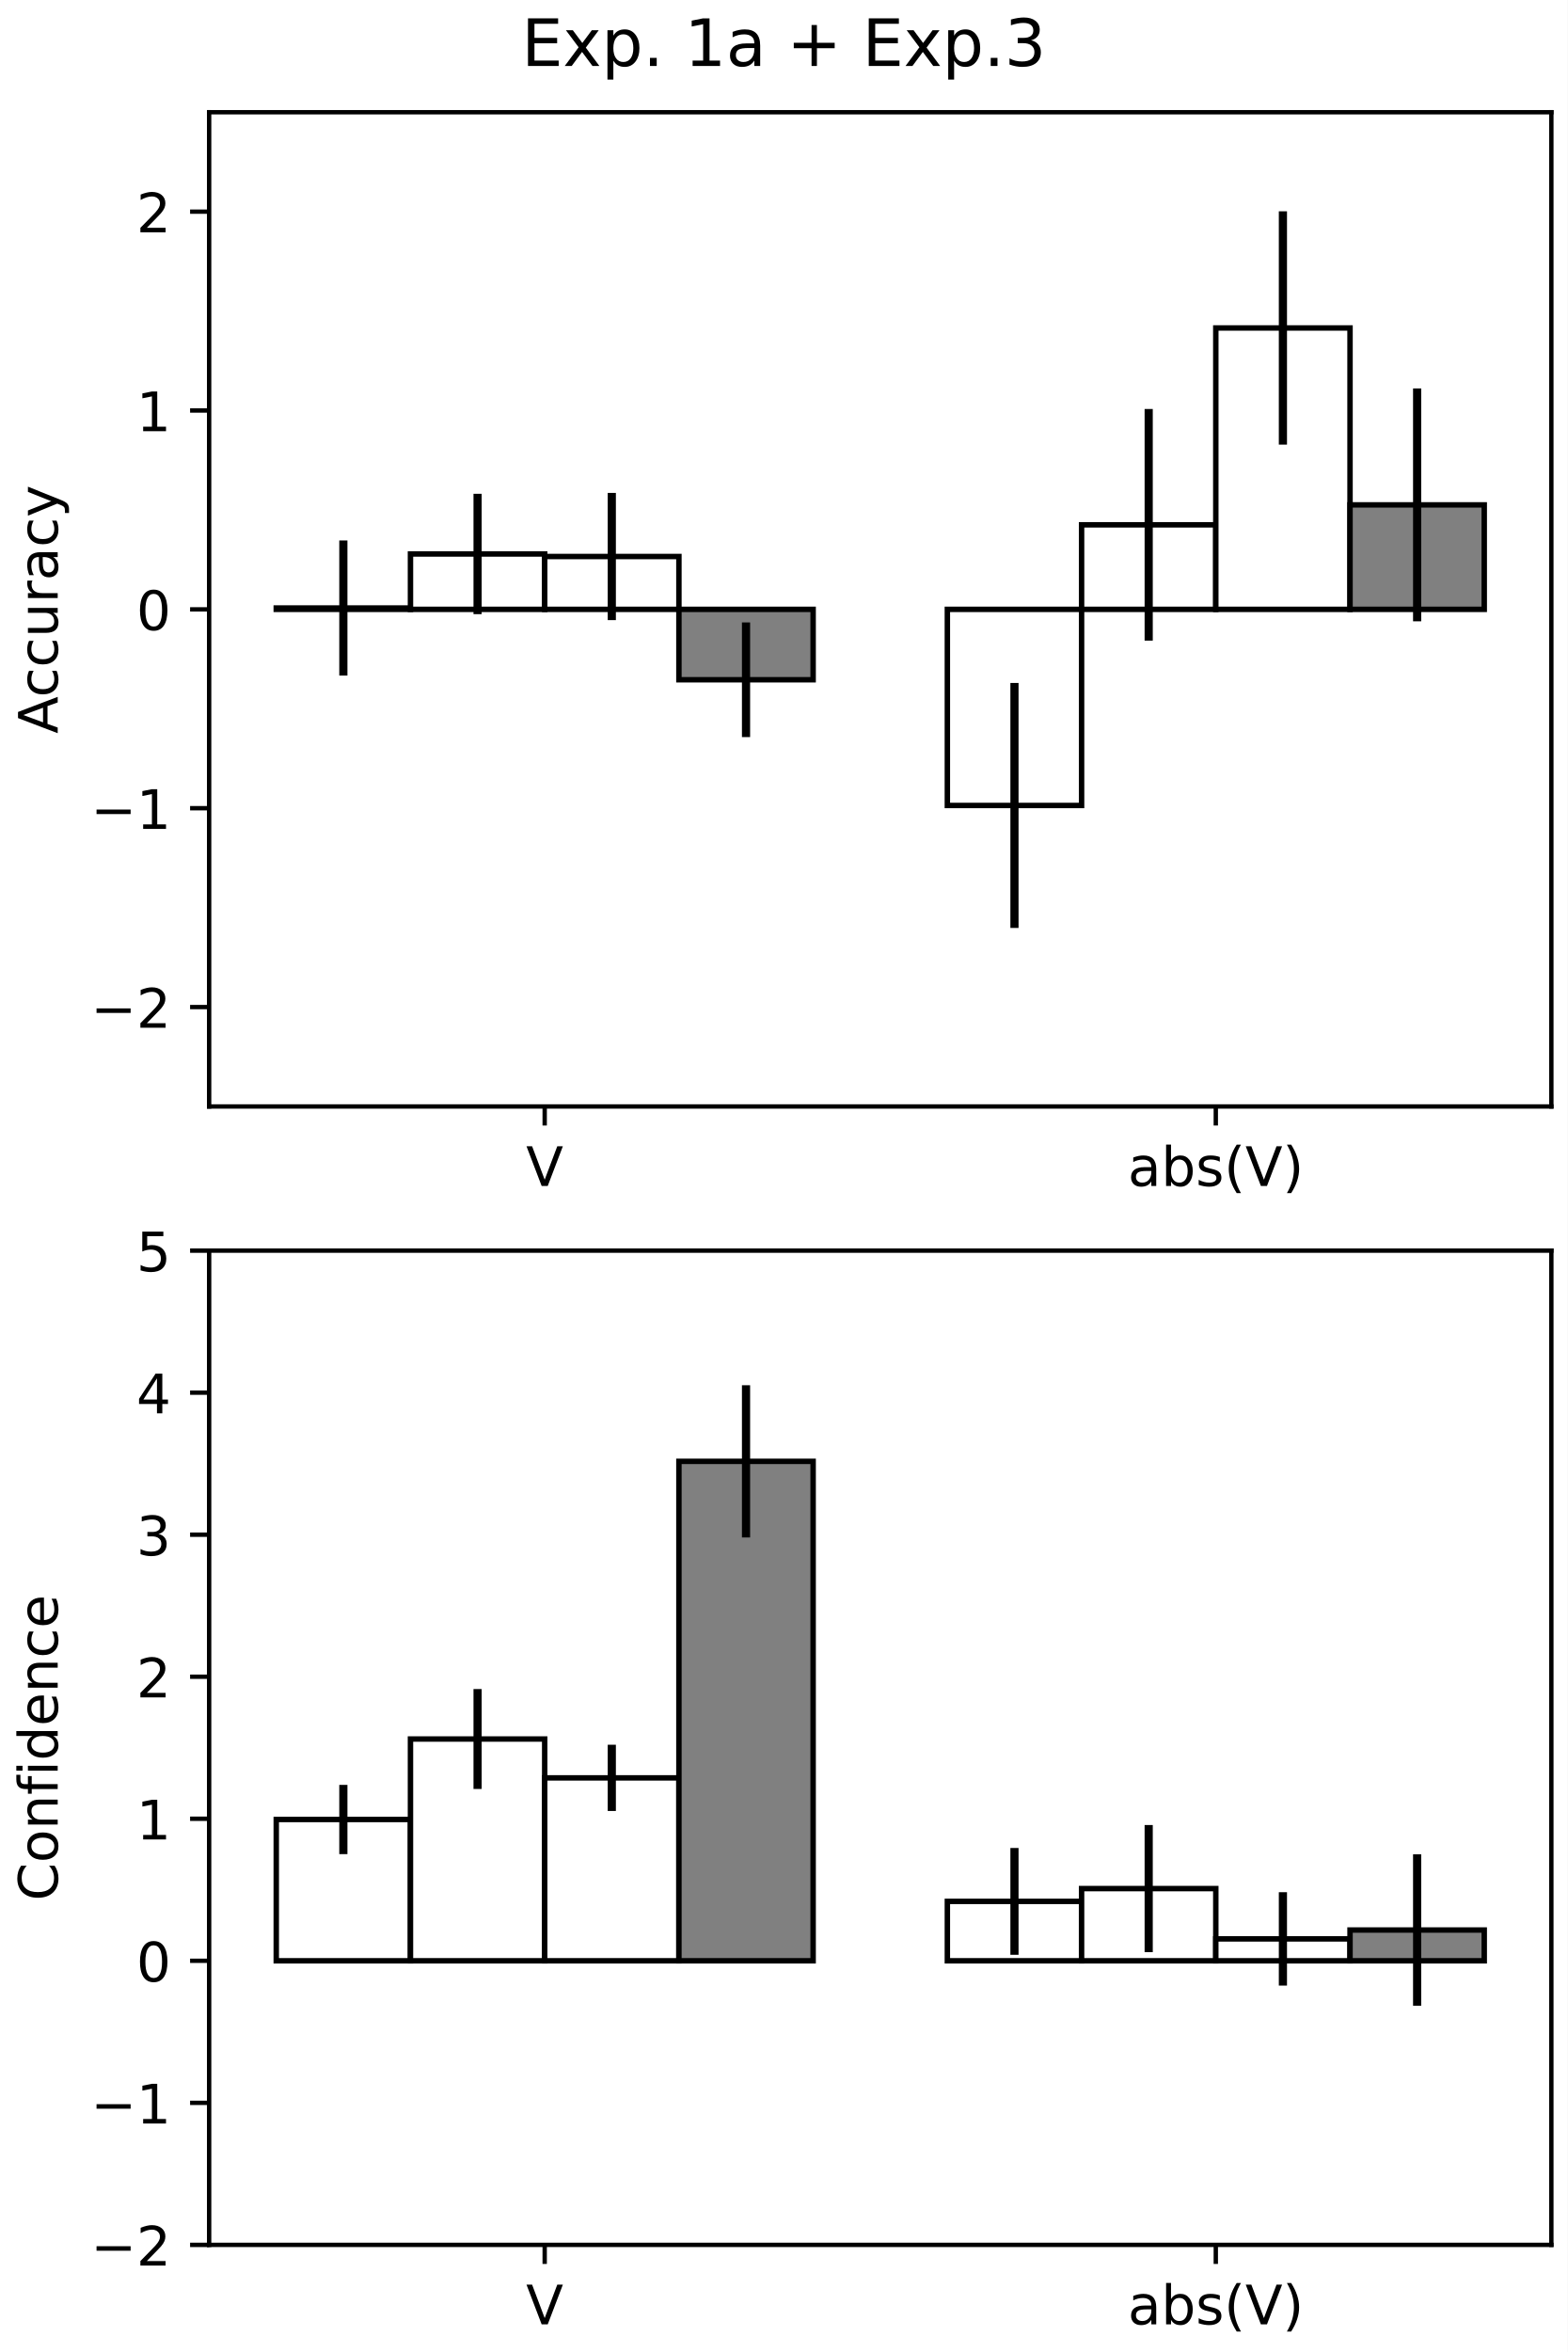
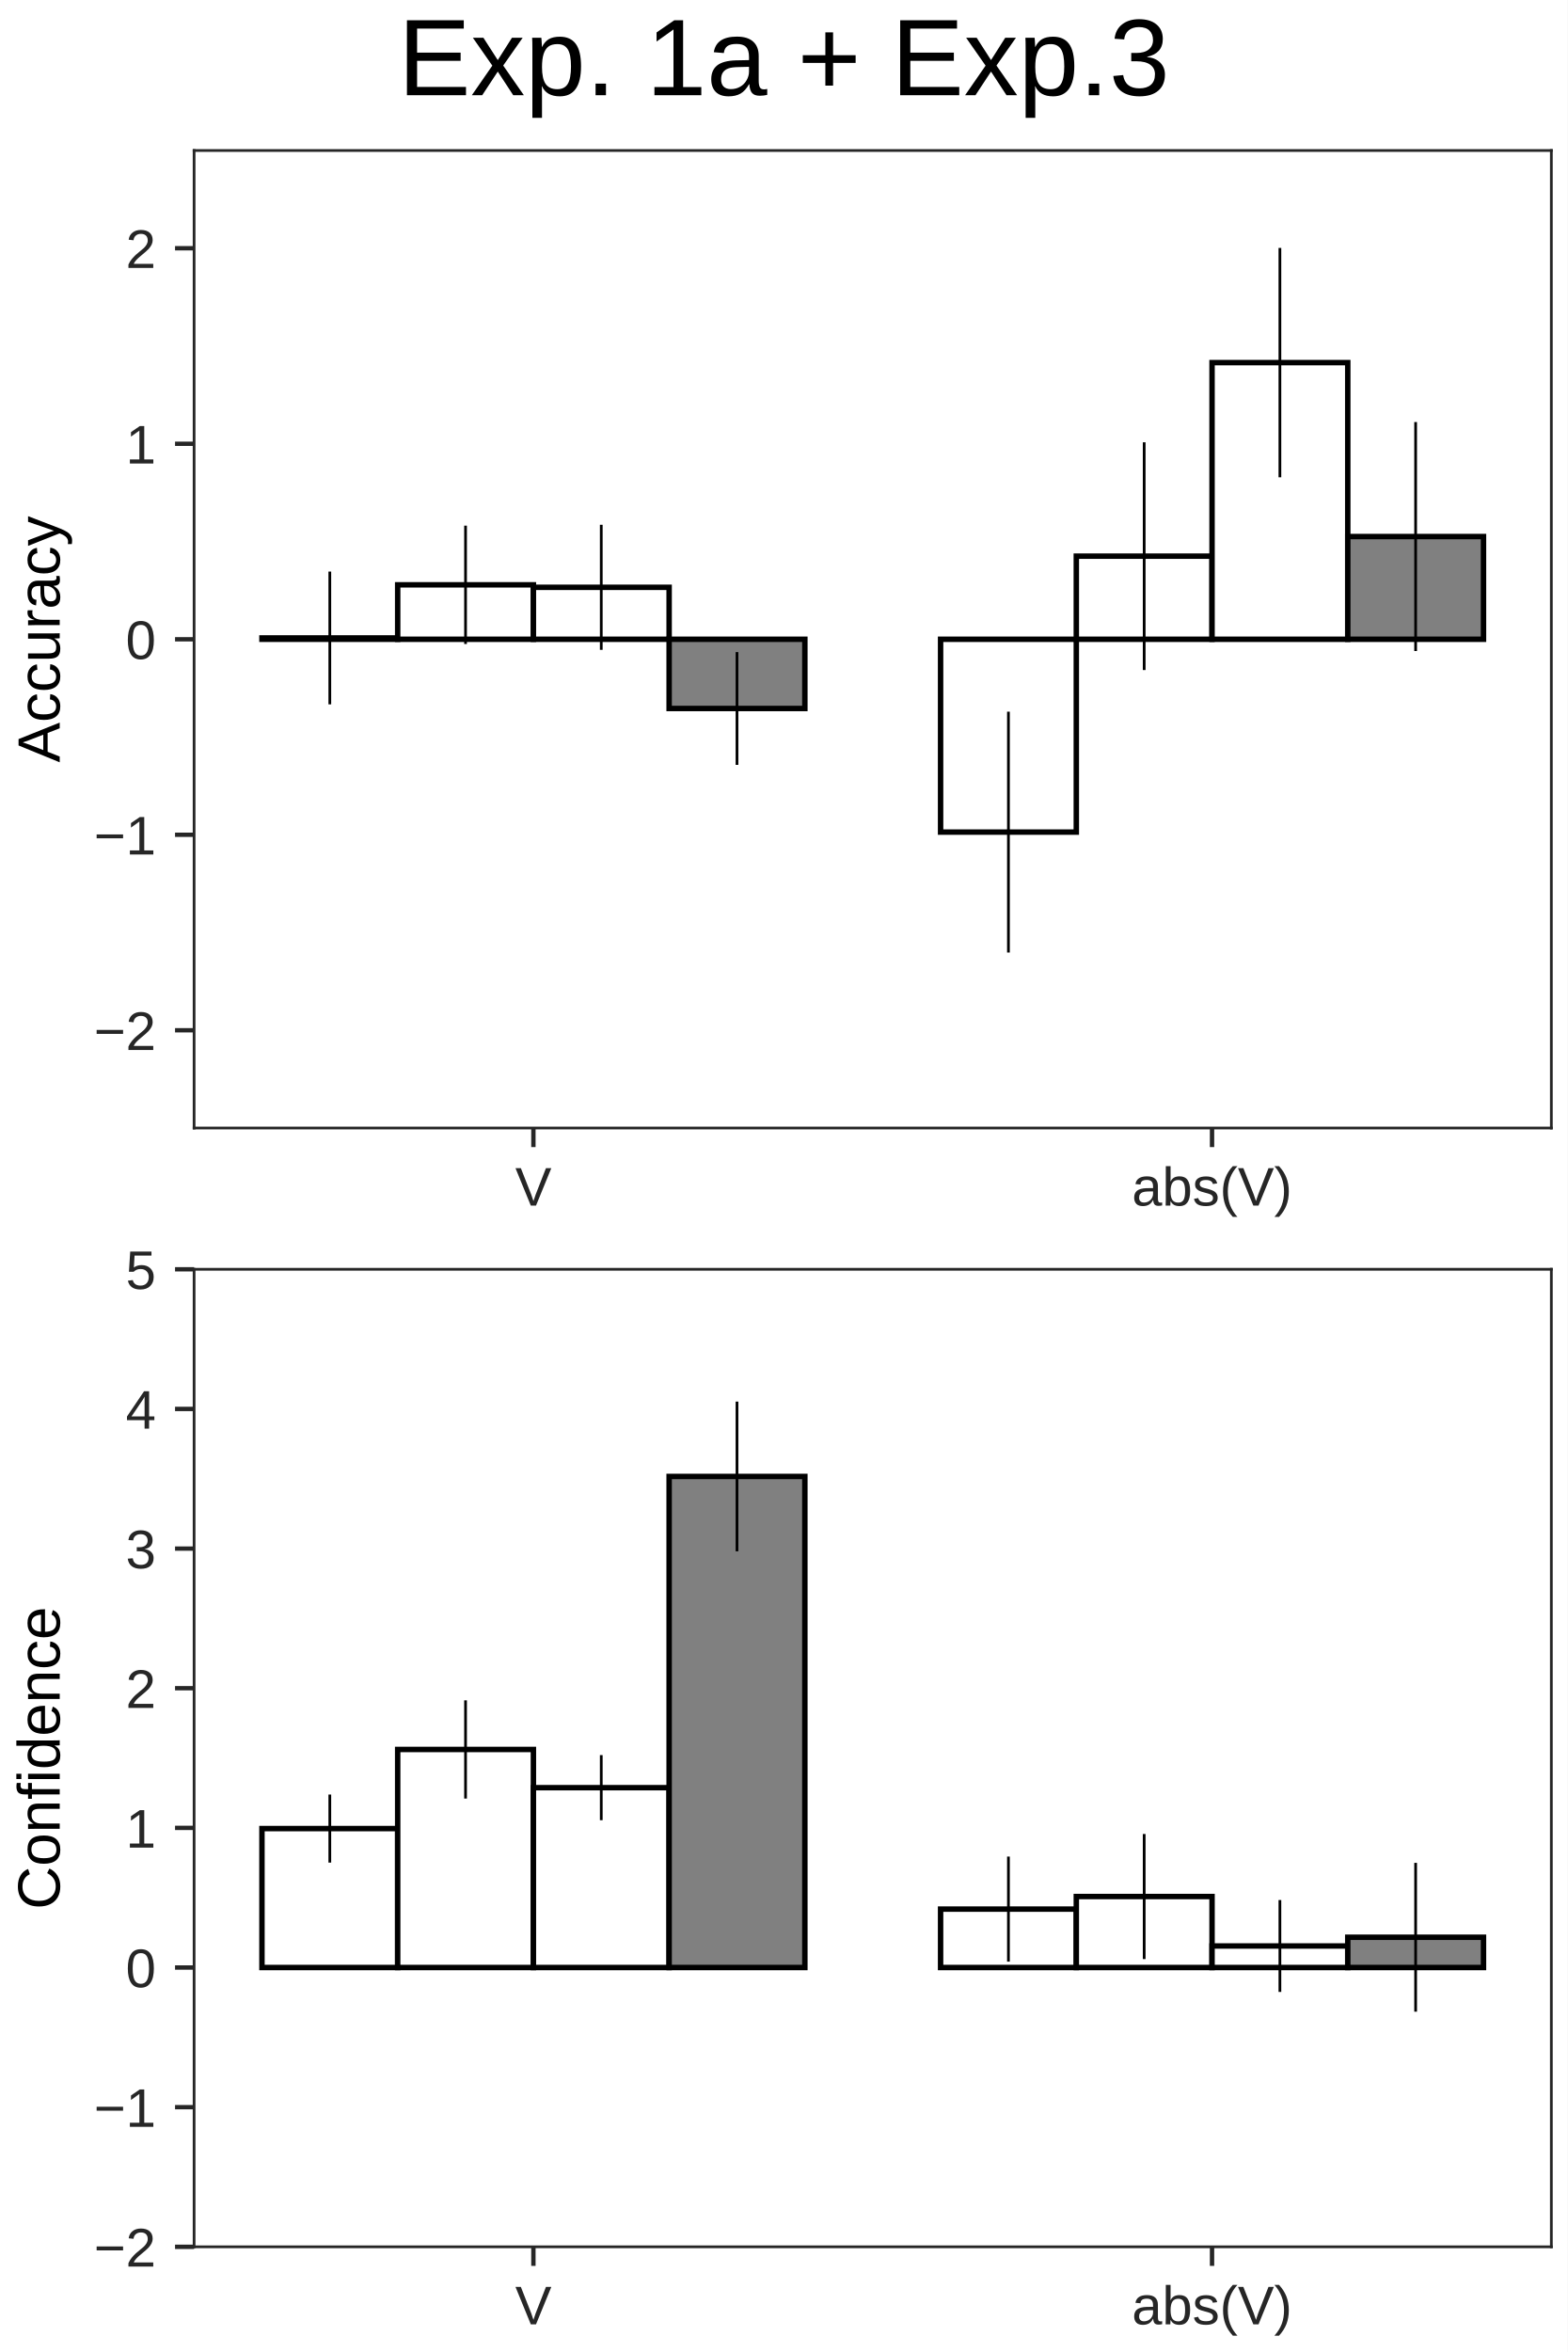
<svg xmlns="http://www.w3.org/2000/svg" xmlns:xlink="http://www.w3.org/1999/xlink" width="288pt" height="432pt" viewBox="0 0 288 432" version="1.1">
  <defs>
    <style type="text/css">*{stroke-linejoin: round; stroke-linecap: butt}</style>
  </defs>
  <g id="figure_1">
    <g id="patch_1">
      <path d="M 0 432  L 288 432  L 288 0  L 0 0  z " style="fill: #ffffff" />
    </g>
    <g id="axes_1">
      <g id="patch_2">
-         <path d="M 38.421 203.229  L 285 203.229  L 285 20.614  L 38.421 20.614  z " style="fill: #ffffff" />
+         <path d="M 35.656 207.188  L 285 207.188  L 285 27.644  L 35.656 27.644  z " style="fill: #ffffff" />
      </g>
      <g id="patch_3">
-         <path d="M 50.75 111.922  L 75.407 111.922  L 75.407 111.675  L 50.75 111.675  z " clip-path="url(#p4770628db8)" style="fill: #ffffff; stroke: #000000; stroke-linejoin: miter" />
+         <path d="M 48.123 117.416  L 73.057 117.416  L 73.057 117.174  L 48.123 117.174  z " clip-path="url(#pe65c7cc0c8)" style="fill: #ffffff; stroke: #000000; stroke-linejoin: miter" />
      </g>
      <g id="patch_4">
-         <path d="M 174.039 111.922  L 198.697 111.922  L 198.697 147.944  L 174.039 147.944  z " clip-path="url(#p4770628db8)" style="fill: #ffffff; stroke: #000000; stroke-linejoin: miter" />
+         <path d="M 172.795 117.416  L 197.729 117.416  L 197.729 152.833  L 172.795 152.833  z " clip-path="url(#pe65c7cc0c8)" style="fill: #ffffff; stroke: #000000; stroke-linejoin: miter" />
      </g>
      <g id="patch_5">
-         <path d="M 75.407 111.922  L 100.065 111.922  L 100.065 101.751  L 75.407 101.751  z " clip-path="url(#p4770628db8)" style="fill: #ffffff; stroke: #000000; stroke-linejoin: miter" />
+         <path d="M 73.057 117.416  L 97.992 117.416  L 97.992 107.417  L 73.057 107.417  z " clip-path="url(#pe65c7cc0c8)" style="fill: #ffffff; stroke: #000000; stroke-linejoin: miter" />
      </g>
      <g id="patch_6">
-         <path d="M 198.697 111.922  L 223.355 111.922  L 223.355 96.395  L 198.697 96.395  z " clip-path="url(#p4770628db8)" style="fill: #ffffff; stroke: #000000; stroke-linejoin: miter" />
+         <path d="M 197.729 117.416  L 222.664 117.416  L 222.664 102.151  L 197.729 102.151  z " clip-path="url(#pe65c7cc0c8)" style="fill: #ffffff; stroke: #000000; stroke-linejoin: miter" />
      </g>
      <g id="patch_7">
-         <path d="M 100.065 111.922  L 124.723 111.922  L 124.723 102.216  L 100.065 102.216  z " clip-path="url(#p4770628db8)" style="fill: #ffffff; stroke: #000000; stroke-linejoin: miter" />
+         <path d="M 97.992 117.416  L 122.926 117.416  L 122.926 107.874  L 97.992 107.874  z " clip-path="url(#pe65c7cc0c8)" style="fill: #ffffff; stroke: #000000; stroke-linejoin: miter" />
      </g>
      <g id="patch_8">
-         <path d="M 223.355 111.922  L 248.013 111.922  L 248.013 60.239  L 223.355 60.239  z " clip-path="url(#p4770628db8)" style="fill: #ffffff; stroke: #000000; stroke-linejoin: miter" />
+         <path d="M 222.664 117.416  L 247.598 117.416  L 247.598 66.602  L 222.664 66.602  z " clip-path="url(#pe65c7cc0c8)" style="fill: #ffffff; stroke: #000000; stroke-linejoin: miter" />
      </g>
      <g id="patch_9">
-         <path d="M 124.723 111.922  L 149.381 111.922  L 149.381 124.854  L 124.723 124.854  z " clip-path="url(#p4770628db8)" style="fill: #808080; stroke: #000000; stroke-linejoin: miter" />
+         <path d="M 122.926 117.416  L 147.861 117.416  L 147.861 130.131  L 122.926 130.131  z " clip-path="url(#pe65c7cc0c8)" style="fill: #808080; stroke: #000000; stroke-linejoin: miter" />
      </g>
      <g id="patch_10">
-         <path d="M 248.013 111.922  L 272.671 111.922  L 272.671 92.733  L 248.013 92.733  z " clip-path="url(#p4770628db8)" style="fill: #808080; stroke: #000000; stroke-linejoin: miter" />
+         <path d="M 247.598 117.416  L 272.533 117.416  L 272.533 98.55  L 247.598 98.55  z " clip-path="url(#pe65c7cc0c8)" style="fill: #808080; stroke: #000000; stroke-linejoin: miter" />
      </g>
      <g id="matplotlib.axis_1">
        <g id="xtick_1">
          <g id="line2d_1">
            <defs>
-               <path id="mec457d1f2a" d="M 0 0  L 0 3.5  " style="stroke: #000000; stroke-width: 0.8" />
+               <path id="m88b55c8acd" d="M 0 0  L 0 3.5  " style="stroke: #262626; stroke-width: 0.8" />
            </defs>
            <g>
-               <use xlink:href="#mec457d1f2a" x="100.065" y="203.229" style="stroke: #000000; stroke-width: 0.8" />
+               <use xlink:href="#m88b55c8acd" x="97.992" y="207.188" style="fill: #262626; stroke: #262626; stroke-width: 0.8" />
            </g>
          </g>
          <g id="text_1">
-             <g transform="translate(96.64504 217.8276) scale(0.1 -0.1)">
-               <defs>
-                 <path id="DejaVuSans-56" d="M 1831 0  L 50 4666  L 709 4666  L 2188 738  L 3669 4666  L 4325 4666  L 2547 0  L 1831 0  z " transform="scale(0.015625)" />
-               </defs>
-               <use xlink:href="#DejaVuSans-56" />
-             </g>
+             <text style="font-size: 10px; font-family: 'Liberation Sans', 'Helvetica', 'DejaVu Sans', sans-serif; text-anchor: middle; fill: #262626" x="97.992" y="221.435" transform="rotate(-0 97.99184 221.4352)">V</text>
          </g>
        </g>
        <g id="xtick_2">
          <g id="line2d_2">
            <g>
-               <use xlink:href="#mec457d1f2a" x="223.355" y="203.229" style="stroke: #000000; stroke-width: 0.8" />
+               <use xlink:href="#m88b55c8acd" x="222.664" y="207.188" style="fill: #262626; stroke: #262626; stroke-width: 0.8" />
            </g>
          </g>
          <g id="text_2">
-             <g transform="translate(207.1901 217.8276) scale(0.1 -0.1)">
-               <defs>
-                 <path id="DejaVuSans-61" d="M 2194 1759  Q 1497 1759 1228 1600  Q 959 1441 959 1056  Q 959 750 1161 570  Q 1363 391 1709 391  Q 2188 391 2477 730  Q 2766 1069 2766 1631  L 2766 1759  L 2194 1759  z M 3341 1997  L 3341 0  L 2766 0  L 2766 531  Q 2569 213 2275 61  Q 1981 -91 1556 -91  Q 1019 -91 701 211  Q 384 513 384 1019  Q 384 1609 779 1909  Q 1175 2209 1959 2209  L 2766 2209  L 2766 2266  Q 2766 2663 2505 2880  Q 2244 3097 1772 3097  Q 1472 3097 1187 3025  Q 903 2953 641 2809  L 641 3341  Q 956 3463 1253 3523  Q 1550 3584 1831 3584  Q 2591 3584 2966 3190  Q 3341 2797 3341 1997  z " transform="scale(0.015625)" />
-                 <path id="DejaVuSans-62" d="M 3116 1747  Q 3116 2381 2855 2742  Q 2594 3103 2138 3103  Q 1681 3103 1420 2742  Q 1159 2381 1159 1747  Q 1159 1113 1420 752  Q 1681 391 2138 391  Q 2594 391 2855 752  Q 3116 1113 3116 1747  z M 1159 2969  Q 1341 3281 1617 3432  Q 1894 3584 2278 3584  Q 2916 3584 3314 3078  Q 3713 2572 3713 1747  Q 3713 922 3314 415  Q 2916 -91 2278 -91  Q 1894 -91 1617 61  Q 1341 213 1159 525  L 1159 0  L 581 0  L 581 4863  L 1159 4863  L 1159 2969  z " transform="scale(0.015625)" />
-                 <path id="DejaVuSans-73" d="M 2834 3397  L 2834 2853  Q 2591 2978 2328 3040  Q 2066 3103 1784 3103  Q 1356 3103 1142 2972  Q 928 2841 928 2578  Q 928 2378 1081 2264  Q 1234 2150 1697 2047  L 1894 2003  Q 2506 1872 2764 1633  Q 3022 1394 3022 966  Q 3022 478 2636 193  Q 2250 -91 1575 -91  Q 1294 -91 989 -36  Q 684 19 347 128  L 347 722  Q 666 556 975 473  Q 1284 391 1588 391  Q 1994 391 2212 530  Q 2431 669 2431 922  Q 2431 1156 2273 1281  Q 2116 1406 1581 1522  L 1381 1569  Q 847 1681 609 1914  Q 372 2147 372 2553  Q 372 3047 722 3315  Q 1072 3584 1716 3584  Q 2034 3584 2315 3537  Q 2597 3491 2834 3397  z " transform="scale(0.015625)" />
-                 <path id="DejaVuSans-28" d="M 1984 4856  Q 1566 4138 1362 3434  Q 1159 2731 1159 2009  Q 1159 1288 1364 580  Q 1569 -128 1984 -844  L 1484 -844  Q 1016 -109 783 600  Q 550 1309 550 2009  Q 550 2706 781 3412  Q 1013 4119 1484 4856  L 1984 4856  z " transform="scale(0.015625)" />
-                 <path id="DejaVuSans-29" d="M 513 4856  L 1013 4856  Q 1481 4119 1714 3412  Q 1947 2706 1947 2009  Q 1947 1309 1714 600  Q 1481 -109 1013 -844  L 513 -844  Q 928 -128 1133 580  Q 1338 1288 1338 2009  Q 1338 2731 1133 3434  Q 928 4138 513 4856  z " transform="scale(0.015625)" />
-               </defs>
-               <use xlink:href="#DejaVuSans-61" />
-               <use xlink:href="#DejaVuSans-62" transform="translate(61.2793 0)" />
-               <use xlink:href="#DejaVuSans-73" transform="translate(124.7559 0)" />
-               <use xlink:href="#DejaVuSans-28" transform="translate(176.8555 0)" />
-               <use xlink:href="#DejaVuSans-56" transform="translate(215.8691 0)" />
-               <use xlink:href="#DejaVuSans-29" transform="translate(284.2773 0)" />
-             </g>
+             <text style="font-size: 10px; font-family: 'Liberation Sans', 'Helvetica', 'DejaVu Sans', sans-serif; text-anchor: middle; fill: #262626" x="222.664" y="221.435" transform="rotate(-0 222.6638 221.4352)">abs(V)</text>
          </g>
        </g>
      </g>
      <g id="matplotlib.axis_2">
        <g id="ytick_1">
          <g id="line2d_3">
            <defs>
-               <path id="maeb9355245" d="M 0 0  L -3.5 0  " style="stroke: #000000; stroke-width: 0.8" />
+               <path id="m212208d6d3" d="M 0 0  L -3.5 0  " style="stroke: #262626; stroke-width: 0.8" />
            </defs>
            <g>
-               <use xlink:href="#maeb9355245" x="38.421" y="184.968" style="stroke: #000000; stroke-width: 0.8" />
+               <use xlink:href="#m212208d6d3" x="35.656" y="189.234" style="fill: #262626; stroke: #262626; stroke-width: 0.8" />
            </g>
          </g>
          <g id="text_3">
-             <g transform="translate(16.67836 188.7669) scale(0.1 -0.1)">
-               <defs>
-                 <path id="DejaVuSans-2212" d="M 678 2272  L 4684 2272  L 4684 1741  L 678 1741  L 678 2272  z " transform="scale(0.015625)" />
-                 <path id="DejaVuSans-32" d="M 1228 531  L 3431 531  L 3431 0  L 469 0  L 469 531  Q 828 903 1448 1529  Q 2069 2156 2228 2338  Q 2531 2678 2651 2914  Q 2772 3150 2772 3378  Q 2772 3750 2511 3984  Q 2250 4219 1831 4219  Q 1534 4219 1204 4116  Q 875 4013 500 3803  L 500 4441  Q 881 4594 1212 4672  Q 1544 4750 1819 4750  Q 2544 4750 2975 4387  Q 3406 4025 3406 3419  Q 3406 3131 3298 2873  Q 3191 2616 2906 2266  Q 2828 2175 2409 1742  Q 1991 1309 1228 531  z " transform="scale(0.015625)" />
-               </defs>
-               <use xlink:href="#DejaVuSans-2212" />
-               <use xlink:href="#DejaVuSans-32" transform="translate(83.78906 0)" />
-             </g>
+             <text style="font-size: 10px; font-family: 'Liberation Sans', 'Helvetica', 'DejaVu Sans', sans-serif; text-anchor: end; fill: #262626" x="28.656" y="192.857" transform="rotate(-0 28.65586 192.8573)">−2</text>
          </g>
        </g>
        <g id="ytick_2">
          <g id="line2d_4">
            <g>
-               <use xlink:href="#maeb9355245" x="38.421" y="148.445" style="stroke: #000000; stroke-width: 0.8" />
+               <use xlink:href="#m212208d6d3" x="35.656" y="153.325" style="fill: #262626; stroke: #262626; stroke-width: 0.8" />
            </g>
          </g>
          <g id="text_4">
-             <g transform="translate(16.67836 152.244) scale(0.1 -0.1)">
-               <defs>
-                 <path id="DejaVuSans-31" d="M 794 531  L 1825 531  L 1825 4091  L 703 3866  L 703 4441  L 1819 4666  L 2450 4666  L 2450 531  L 3481 531  L 3481 0  L 794 0  L 794 531  z " transform="scale(0.015625)" />
-               </defs>
-               <use xlink:href="#DejaVuSans-2212" />
-               <use xlink:href="#DejaVuSans-31" transform="translate(83.78906 0)" />
-             </g>
+             <text style="font-size: 10px; font-family: 'Liberation Sans', 'Helvetica', 'DejaVu Sans', sans-serif; text-anchor: end; fill: #262626" x="28.656" y="156.949" transform="rotate(-0 28.65586 156.9486)">−1</text>
          </g>
        </g>
        <g id="ytick_3">
          <g id="line2d_5">
            <g>
-               <use xlink:href="#maeb9355245" x="38.421" y="111.922" style="stroke: #000000; stroke-width: 0.8" />
+               <use xlink:href="#m212208d6d3" x="35.656" y="117.416" style="fill: #262626; stroke: #262626; stroke-width: 0.8" />
            </g>
          </g>
          <g id="text_5">
-             <g transform="translate(25.05805 115.721) scale(0.1 -0.1)">
-               <defs>
-                 <path id="DejaVuSans-30" d="M 2034 4250  Q 1547 4250 1301 3770  Q 1056 3291 1056 2328  Q 1056 1369 1301 889  Q 1547 409 2034 409  Q 2525 409 2770 889  Q 3016 1369 3016 2328  Q 3016 3291 2770 3770  Q 2525 4250 2034 4250  z M 2034 4750  Q 2819 4750 3233 4129  Q 3647 3509 3647 2328  Q 3647 1150 3233 529  Q 2819 -91 2034 -91  Q 1250 -91 836 529  Q 422 1150 422 2328  Q 422 3509 836 4129  Q 1250 4750 2034 4750  z " transform="scale(0.015625)" />
-               </defs>
-               <use xlink:href="#DejaVuSans-30" />
-             </g>
+             <text style="font-size: 10px; font-family: 'Liberation Sans', 'Helvetica', 'DejaVu Sans', sans-serif; text-anchor: end; fill: #262626" x="28.656" y="121.04" transform="rotate(-0 28.65586 121.0398)">0</text>
          </g>
        </g>
        <g id="ytick_4">
          <g id="line2d_6">
            <g>
-               <use xlink:href="#maeb9355245" x="38.421" y="75.399" style="stroke: #000000; stroke-width: 0.8" />
+               <use xlink:href="#m212208d6d3" x="35.656" y="81.508" style="fill: #262626; stroke: #262626; stroke-width: 0.8" />
            </g>
          </g>
          <g id="text_6">
-             <g transform="translate(25.05805 79.19809) scale(0.1 -0.1)">
-               <use xlink:href="#DejaVuSans-31" />
-             </g>
+             <text style="font-size: 10px; font-family: 'Liberation Sans', 'Helvetica', 'DejaVu Sans', sans-serif; text-anchor: end; fill: #262626" x="28.656" y="85.131" transform="rotate(-0 28.65586 85.13105)">1</text>
          </g>
        </g>
        <g id="ytick_5">
          <g id="line2d_7">
            <g>
-               <use xlink:href="#maeb9355245" x="38.421" y="38.876" style="stroke: #000000; stroke-width: 0.8" />
+               <use xlink:href="#m212208d6d3" x="35.656" y="45.599" style="fill: #262626; stroke: #262626; stroke-width: 0.8" />
            </g>
          </g>
          <g id="text_7">
-             <g transform="translate(25.05805 42.67516) scale(0.1 -0.1)">
-               <use xlink:href="#DejaVuSans-32" />
-             </g>
+             <text style="font-size: 10px; font-family: 'Liberation Sans', 'Helvetica', 'DejaVu Sans', sans-serif; text-anchor: end; fill: #262626" x="28.656" y="49.222" transform="rotate(-0 28.65586 49.22229)">2</text>
          </g>
        </g>
        <g id="text_8">
-           <g transform="translate(10.59868 134.7499) rotate(-90) scale(0.1 -0.1)">
-             <defs>
-               <path id="DejaVuSans-41" d="M 2188 4044  L 1331 1722  L 3047 1722  L 2188 4044  z M 1831 4666  L 2547 4666  L 4325 0  L 3669 0  L 3244 1197  L 1141 1197  L 716 0  L 50 0  L 1831 4666  z " transform="scale(0.015625)" />
-               <path id="DejaVuSans-63" d="M 3122 3366  L 3122 2828  Q 2878 2963 2633 3030  Q 2388 3097 2138 3097  Q 1578 3097 1268 2742  Q 959 2388 959 1747  Q 959 1106 1268 751  Q 1578 397 2138 397  Q 2388 397 2633 464  Q 2878 531 3122 666  L 3122 134  Q 2881 22 2623 -34  Q 2366 -91 2075 -91  Q 1284 -91 818 406  Q 353 903 353 1747  Q 353 2603 823 3093  Q 1294 3584 2113 3584  Q 2378 3584 2631 3529  Q 2884 3475 3122 3366  z " transform="scale(0.015625)" />
-               <path id="DejaVuSans-75" d="M 544 1381  L 544 3500  L 1119 3500  L 1119 1403  Q 1119 906 1312 657  Q 1506 409 1894 409  Q 2359 409 2629 706  Q 2900 1003 2900 1516  L 2900 3500  L 3475 3500  L 3475 0  L 2900 0  L 2900 538  Q 2691 219 2414 64  Q 2138 -91 1772 -91  Q 1169 -91 856 284  Q 544 659 544 1381  z M 1991 3584  L 1991 3584  z " transform="scale(0.015625)" />
-               <path id="DejaVuSans-72" d="M 2631 2963  Q 2534 3019 2420 3045  Q 2306 3072 2169 3072  Q 1681 3072 1420 2755  Q 1159 2438 1159 1844  L 1159 0  L 581 0  L 581 3500  L 1159 3500  L 1159 2956  Q 1341 3275 1631 3429  Q 1922 3584 2338 3584  Q 2397 3584 2469 3576  Q 2541 3569 2628 3553  L 2631 2963  z " transform="scale(0.015625)" />
-               <path id="DejaVuSans-79" d="M 2059 -325  Q 1816 -950 1584 -1140  Q 1353 -1331 966 -1331  L 506 -1331  L 506 -850  L 844 -850  Q 1081 -850 1212 -737  Q 1344 -625 1503 -206  L 1606 56  L 191 3500  L 800 3500  L 1894 763  L 2988 3500  L 3597 3500  L 2059 -325  z " transform="scale(0.015625)" />
-             </defs>
-             <use xlink:href="#DejaVuSans-41" />
-             <use xlink:href="#DejaVuSans-63" transform="translate(66.6582 0)" />
-             <use xlink:href="#DejaVuSans-63" transform="translate(121.6387 0)" />
-             <use xlink:href="#DejaVuSans-75" transform="translate(176.6191 0)" />
-             <use xlink:href="#DejaVuSans-72" transform="translate(239.998 0)" />
-             <use xlink:href="#DejaVuSans-61" transform="translate(281.1113 0)" />
-             <use xlink:href="#DejaVuSans-63" transform="translate(342.3906 0)" />
-             <use xlink:href="#DejaVuSans-79" transform="translate(397.3711 0)" />
-           </g>
+           <text style="font-size: 11px; font-family: 'Liberation Sans', 'Helvetica', 'DejaVu Sans', sans-serif; text-anchor: middle" x="10.972" y="117.416" transform="rotate(-90 10.9718 117.4164)">Accuracy</text>
        </g>
      </g>
      <g id="LineCollection_1">
-         <path d="M 63.078 124.081  L 63.078 99.269  " clip-path="url(#p4770628db8)" style="fill: none; stroke: #000000; stroke-width: 1.5" />
-         <path d="M 186.368 170.441  L 186.368 125.447  " clip-path="url(#p4770628db8)" style="fill: none; stroke: #000000; stroke-width: 1.5" />
+         <path d="M 60.59 129.371  L 60.59 104.976  " clip-path="url(#pe65c7cc0c8)" style="fill: none; stroke: #000000; stroke-width: 0.5" />
+         <path d="M 185.262 174.951  L 185.262 130.714  " clip-path="url(#pe65c7cc0c8)" style="fill: none; stroke: #000000; stroke-width: 0.5" />
      </g>
      <g id="LineCollection_2">
-         <path d="M 87.736 112.809  L 87.736 90.693  " clip-path="url(#p4770628db8)" style="fill: none; stroke: #000000; stroke-width: 1.5" />
-         <path d="M 211.026 117.667  L 211.026 75.123  " clip-path="url(#p4770628db8)" style="fill: none; stroke: #000000; stroke-width: 1.5" />
+         <path d="M 85.525 118.288  L 85.525 96.545  " clip-path="url(#pe65c7cc0c8)" style="fill: none; stroke: #000000; stroke-width: 0.5" />
+         <path d="M 210.197 123.065  L 210.197 81.237  " clip-path="url(#pe65c7cc0c8)" style="fill: none; stroke: #000000; stroke-width: 0.5" />
      </g>
      <g id="LineCollection_3">
-         <path d="M 112.394 113.899  L 112.394 90.533  " clip-path="url(#p4770628db8)" style="fill: none; stroke: #000000; stroke-width: 1.5" />
-         <path d="M 235.684 81.662  L 235.684 38.816  " clip-path="url(#p4770628db8)" style="fill: none; stroke: #000000; stroke-width: 1.5" />
+         <path d="M 110.459 119.36  L 110.459 96.387  " clip-path="url(#pe65c7cc0c8)" style="fill: none; stroke: #000000; stroke-width: 0.5" />
+         <path d="M 235.131 87.665  L 235.131 45.54  " clip-path="url(#pe65c7cc0c8)" style="fill: none; stroke: #000000; stroke-width: 0.5" />
      </g>
      <g id="LineCollection_4">
-         <path d="M 137.052 135.387  L 137.052 114.321  " clip-path="url(#p4770628db8)" style="fill: none; stroke: #000000; stroke-width: 1.5" />
-         <path d="M 260.342 114.122  L 260.342 71.344  " clip-path="url(#p4770628db8)" style="fill: none; stroke: #000000; stroke-width: 1.5" />
+         <path d="M 135.393 140.487  L 135.393 119.775  " clip-path="url(#pe65c7cc0c8)" style="fill: none; stroke: #000000; stroke-width: 0.5" />
+         <path d="M 260.065 119.58  L 260.065 77.521  " clip-path="url(#pe65c7cc0c8)" style="fill: none; stroke: #000000; stroke-width: 0.5" />
      </g>
      <g id="patch_11">
-         <path d="M 38.421 203.229  L 38.421 20.614  " style="fill: none; stroke: #000000; stroke-width: 0.8; stroke-linejoin: miter; stroke-linecap: square" />
+         <path d="M 35.656 207.188  L 35.656 27.644  " style="fill: none; stroke: #262626; stroke-width: 0.5; stroke-linejoin: miter; stroke-linecap: square" />
      </g>
      <g id="patch_12">
-         <path d="M 285 203.229  L 285 20.614  " style="fill: none; stroke: #000000; stroke-width: 0.8; stroke-linejoin: miter; stroke-linecap: square" />
+         <path d="M 285 207.188  L 285 27.644  " style="fill: none; stroke: #262626; stroke-width: 0.5; stroke-linejoin: miter; stroke-linecap: square" />
      </g>
      <g id="patch_13">
-         <path d="M 38.421 203.229  L 285 203.229  " style="fill: none; stroke: #000000; stroke-width: 0.8; stroke-linejoin: miter; stroke-linecap: square" />
+         <path d="M 35.656 207.188  L 285 207.188  " style="fill: none; stroke: #262626; stroke-width: 0.5; stroke-linejoin: miter; stroke-linecap: square" />
      </g>
      <g id="patch_14">
-         <path d="M 38.421 20.614  L 285 20.614  " style="fill: none; stroke: #000000; stroke-width: 0.8; stroke-linejoin: miter; stroke-linecap: square" />
+         <path d="M 35.656 27.644  L 285 27.644  " style="fill: none; stroke: #262626; stroke-width: 0.5; stroke-linejoin: miter; stroke-linecap: square" />
      </g>
    </g>
    <g id="axes_2">
      <g id="patch_15">
-         <path d="M 38.421 412.322  L 285 412.322  L 285 229.707  L 38.421 229.707  z " style="fill: #ffffff" />
+         <path d="M 35.656 412.678  L 285 412.678  L 285 233.134  L 35.656 233.134  z " style="fill: #ffffff" />
      </g>
      <g id="patch_16">
-         <path d="M 50.75 360.146  L 75.407 360.146  L 75.407 334.191  L 50.75 334.191  z " clip-path="url(#p0e94d6dd24)" style="fill: #ffffff; stroke: #000000; stroke-linejoin: miter" />
+         <path d="M 48.123 361.38  L 73.057 361.38  L 73.057 335.861  L 48.123 335.861  z " clip-path="url(#p3bf24f9b2b)" style="fill: #ffffff; stroke: #000000; stroke-linejoin: miter" />
      </g>
      <g id="patch_17">
-         <path d="M 174.039 360.146  L 198.697 360.146  L 198.697 349.233  L 174.039 349.233  z " clip-path="url(#p0e94d6dd24)" style="fill: #ffffff; stroke: #000000; stroke-linejoin: miter" />
+         <path d="M 172.795 361.38  L 197.729 361.38  L 197.729 350.651  L 172.795 350.651  z " clip-path="url(#p3bf24f9b2b)" style="fill: #ffffff; stroke: #000000; stroke-linejoin: miter" />
      </g>
      <g id="patch_18">
-         <path d="M 75.407 360.146  L 100.065 360.146  L 100.065 319.411  L 75.407 319.411  z " clip-path="url(#p0e94d6dd24)" style="fill: #ffffff; stroke: #000000; stroke-linejoin: miter" />
+         <path d="M 73.057 361.38  L 97.992 361.38  L 97.992 321.33  L 73.057 321.33  z " clip-path="url(#p3bf24f9b2b)" style="fill: #ffffff; stroke: #000000; stroke-linejoin: miter" />
      </g>
      <g id="patch_19">
-         <path d="M 198.697 360.146  L 223.355 360.146  L 223.355 346.884  L 198.697 346.884  z " clip-path="url(#p0e94d6dd24)" style="fill: #ffffff; stroke: #000000; stroke-linejoin: miter" />
+         <path d="M 197.729 361.38  L 222.664 361.38  L 222.664 348.341  L 197.729 348.341  z " clip-path="url(#p3bf24f9b2b)" style="fill: #ffffff; stroke: #000000; stroke-linejoin: miter" />
      </g>
      <g id="patch_20">
-         <path d="M 100.065 360.146  L 124.723 360.146  L 124.723 326.549  L 100.065 326.549  z " clip-path="url(#p0e94d6dd24)" style="fill: #ffffff; stroke: #000000; stroke-linejoin: miter" />
+         <path d="M 97.992 361.38  L 122.926 361.38  L 122.926 328.348  L 97.992 328.348  z " clip-path="url(#p3bf24f9b2b)" style="fill: #ffffff; stroke: #000000; stroke-linejoin: miter" />
      </g>
      <g id="patch_21">
-         <path d="M 223.355 360.146  L 248.013 360.146  L 248.013 356.123  L 223.355 356.123  z " clip-path="url(#p0e94d6dd24)" style="fill: #ffffff; stroke: #000000; stroke-linejoin: miter" />
+         <path d="M 222.664 361.38  L 247.598 361.38  L 247.598 357.424  L 222.664 357.424  z " clip-path="url(#p3bf24f9b2b)" style="fill: #ffffff; stroke: #000000; stroke-linejoin: miter" />
      </g>
      <g id="patch_22">
-         <path d="M 124.723 360.146  L 149.381 360.146  L 149.381 268.41  L 124.723 268.41  z " clip-path="url(#p0e94d6dd24)" style="fill: #808080; stroke: #000000; stroke-linejoin: miter" />
+         <path d="M 122.926 361.38  L 147.861 361.38  L 147.861 271.186  L 122.926 271.186  z " clip-path="url(#p3bf24f9b2b)" style="fill: #808080; stroke: #000000; stroke-linejoin: miter" />
      </g>
      <g id="patch_23">
-         <path d="M 248.013 360.146  L 272.671 360.146  L 272.671 354.493  L 248.013 354.493  z " clip-path="url(#p0e94d6dd24)" style="fill: #808080; stroke: #000000; stroke-linejoin: miter" />
+         <path d="M 247.598 361.38  L 272.533 361.38  L 272.533 355.822  L 247.598 355.822  z " clip-path="url(#p3bf24f9b2b)" style="fill: #808080; stroke: #000000; stroke-linejoin: miter" />
      </g>
      <g id="matplotlib.axis_3">
        <g id="xtick_3">
          <g id="line2d_8">
            <g>
-               <use xlink:href="#mec457d1f2a" x="100.065" y="412.322" style="stroke: #000000; stroke-width: 0.8" />
+               <use xlink:href="#m88b55c8acd" x="97.992" y="412.678" style="fill: #262626; stroke: #262626; stroke-width: 0.8" />
            </g>
          </g>
          <g id="text_9">
-             <g transform="translate(96.64504 426.9201) scale(0.1 -0.1)">
-               <use xlink:href="#DejaVuSans-56" />
-             </g>
+             <text style="font-size: 10px; font-family: 'Liberation Sans', 'Helvetica', 'DejaVu Sans', sans-serif; text-anchor: middle; fill: #262626" x="97.992" y="426.925" transform="rotate(-0 97.99184 426.9248)">V</text>
          </g>
        </g>
        <g id="xtick_4">
          <g id="line2d_9">
            <g>
-               <use xlink:href="#mec457d1f2a" x="223.355" y="412.322" style="stroke: #000000; stroke-width: 0.8" />
+               <use xlink:href="#m88b55c8acd" x="222.664" y="412.678" style="fill: #262626; stroke: #262626; stroke-width: 0.8" />
            </g>
          </g>
          <g id="text_10">
-             <g transform="translate(207.1901 426.9201) scale(0.1 -0.1)">
-               <use xlink:href="#DejaVuSans-61" />
-               <use xlink:href="#DejaVuSans-62" transform="translate(61.2793 0)" />
-               <use xlink:href="#DejaVuSans-73" transform="translate(124.7559 0)" />
-               <use xlink:href="#DejaVuSans-28" transform="translate(176.8555 0)" />
-               <use xlink:href="#DejaVuSans-56" transform="translate(215.8691 0)" />
-               <use xlink:href="#DejaVuSans-29" transform="translate(284.2773 0)" />
-             </g>
+             <text style="font-size: 10px; font-family: 'Liberation Sans', 'Helvetica', 'DejaVu Sans', sans-serif; text-anchor: middle; fill: #262626" x="222.664" y="426.925" transform="rotate(-0 222.6638 426.9248)">abs(V)</text>
          </g>
        </g>
      </g>
      <g id="matplotlib.axis_4">
        <g id="ytick_6">
          <g id="line2d_10">
            <g>
-               <use xlink:href="#maeb9355245" x="38.421" y="412.322" style="stroke: #000000; stroke-width: 0.8" />
+               <use xlink:href="#m212208d6d3" x="35.656" y="412.678" style="fill: #262626; stroke: #262626; stroke-width: 0.8" />
            </g>
          </g>
          <g id="text_11">
-             <g transform="translate(16.67836 416.1209) scale(0.1 -0.1)">
-               <use xlink:href="#DejaVuSans-2212" />
-               <use xlink:href="#DejaVuSans-32" transform="translate(83.78906 0)" />
-             </g>
+             <text style="font-size: 10px; font-family: 'Liberation Sans', 'Helvetica', 'DejaVu Sans', sans-serif; text-anchor: end; fill: #262626" x="28.656" y="416.301" transform="rotate(-0 28.65586 416.3013)">−2</text>
          </g>
        </g>
        <g id="ytick_7">
          <g id="line2d_11">
            <g>
-               <use xlink:href="#maeb9355245" x="38.421" y="386.234" style="stroke: #000000; stroke-width: 0.8" />
+               <use xlink:href="#m212208d6d3" x="35.656" y="387.029" style="fill: #262626; stroke: #262626; stroke-width: 0.8" />
            </g>
          </g>
          <g id="text_12">
-             <g transform="translate(16.67836 390.033) scale(0.1 -0.1)">
-               <use xlink:href="#DejaVuSans-2212" />
-               <use xlink:href="#DejaVuSans-31" transform="translate(83.78906 0)" />
-             </g>
+             <text style="font-size: 10px; font-family: 'Liberation Sans', 'Helvetica', 'DejaVu Sans', sans-serif; text-anchor: end; fill: #262626" x="28.656" y="390.652" transform="rotate(-0 28.65586 390.6522)">−1</text>
          </g>
        </g>
        <g id="ytick_8">
          <g id="line2d_12">
            <g>
-               <use xlink:href="#maeb9355245" x="38.421" y="360.146" style="stroke: #000000; stroke-width: 0.8" />
+               <use xlink:href="#m212208d6d3" x="35.656" y="361.38" style="fill: #262626; stroke: #262626; stroke-width: 0.8" />
            </g>
          </g>
          <g id="text_13">
-             <g transform="translate(25.05805 363.9452) scale(0.1 -0.1)">
-               <use xlink:href="#DejaVuSans-30" />
-             </g>
+             <text style="font-size: 10px; font-family: 'Liberation Sans', 'Helvetica', 'DejaVu Sans', sans-serif; text-anchor: end; fill: #262626" x="28.656" y="365.003" transform="rotate(-0 28.65586 365.0031)">0</text>
          </g>
        </g>
        <g id="ytick_9">
          <g id="line2d_13">
            <g>
-               <use xlink:href="#maeb9355245" x="38.421" y="334.058" style="stroke: #000000; stroke-width: 0.8" />
+               <use xlink:href="#m212208d6d3" x="35.656" y="335.731" style="fill: #262626; stroke: #262626; stroke-width: 0.8" />
            </g>
          </g>
          <g id="text_14">
-             <g transform="translate(25.05805 337.8574) scale(0.1 -0.1)">
-               <use xlink:href="#DejaVuSans-31" />
-             </g>
+             <text style="font-size: 10px; font-family: 'Liberation Sans', 'Helvetica', 'DejaVu Sans', sans-serif; text-anchor: end; fill: #262626" x="28.656" y="339.354" transform="rotate(-0 28.65586 339.354)">1</text>
          </g>
        </g>
        <g id="ytick_10">
          <g id="line2d_14">
            <g>
-               <use xlink:href="#maeb9355245" x="38.421" y="307.97" style="stroke: #000000; stroke-width: 0.8" />
+               <use xlink:href="#m212208d6d3" x="35.656" y="310.081" style="fill: #262626; stroke: #262626; stroke-width: 0.8" />
            </g>
          </g>
          <g id="text_15">
-             <g transform="translate(25.05805 311.7696) scale(0.1 -0.1)">
-               <use xlink:href="#DejaVuSans-32" />
-             </g>
+             <text style="font-size: 10px; font-family: 'Liberation Sans', 'Helvetica', 'DejaVu Sans', sans-serif; text-anchor: end; fill: #262626" x="28.656" y="313.705" transform="rotate(-0 28.65586 313.7049)">2</text>
          </g>
        </g>
        <g id="ytick_11">
          <g id="line2d_15">
            <g>
-               <use xlink:href="#maeb9355245" x="38.421" y="281.883" style="stroke: #000000; stroke-width: 0.8" />
+               <use xlink:href="#m212208d6d3" x="35.656" y="284.432" style="fill: #262626; stroke: #262626; stroke-width: 0.8" />
            </g>
          </g>
          <g id="text_16">
-             <g transform="translate(25.05805 285.6818) scale(0.1 -0.1)">
-               <defs>
-                 <path id="DejaVuSans-33" d="M 2597 2516  Q 3050 2419 3304 2112  Q 3559 1806 3559 1356  Q 3559 666 3084 287  Q 2609 -91 1734 -91  Q 1441 -91 1130 -33  Q 819 25 488 141  L 488 750  Q 750 597 1062 519  Q 1375 441 1716 441  Q 2309 441 2620 675  Q 2931 909 2931 1356  Q 2931 1769 2642 2001  Q 2353 2234 1838 2234  L 1294 2234  L 1294 2753  L 1863 2753  Q 2328 2753 2575 2939  Q 2822 3125 2822 3475  Q 2822 3834 2567 4026  Q 2313 4219 1838 4219  Q 1578 4219 1281 4162  Q 984 4106 628 3988  L 628 4550  Q 988 4650 1302 4700  Q 1616 4750 1894 4750  Q 2613 4750 3031 4423  Q 3450 4097 3450 3541  Q 3450 3153 3228 2886  Q 3006 2619 2597 2516  z " transform="scale(0.015625)" />
-               </defs>
-               <use xlink:href="#DejaVuSans-33" />
-             </g>
+             <text style="font-size: 10px; font-family: 'Liberation Sans', 'Helvetica', 'DejaVu Sans', sans-serif; text-anchor: end; fill: #262626" x="28.656" y="288.056" transform="rotate(-0 28.65586 288.0557)">3</text>
          </g>
        </g>
        <g id="ytick_12">
          <g id="line2d_16">
            <g>
-               <use xlink:href="#maeb9355245" x="38.421" y="255.795" style="stroke: #000000; stroke-width: 0.8" />
+               <use xlink:href="#m212208d6d3" x="35.656" y="258.783" style="fill: #262626; stroke: #262626; stroke-width: 0.8" />
            </g>
          </g>
          <g id="text_17">
-             <g transform="translate(25.05805 259.594) scale(0.1 -0.1)">
-               <defs>
-                 <path id="DejaVuSans-34" d="M 2419 4116  L 825 1625  L 2419 1625  L 2419 4116  z M 2253 4666  L 3047 4666  L 3047 1625  L 3713 1625  L 3713 1100  L 3047 1100  L 3047 0  L 2419 0  L 2419 1100  L 313 1100  L 313 1709  L 2253 4666  z " transform="scale(0.015625)" />
-               </defs>
-               <use xlink:href="#DejaVuSans-34" />
-             </g>
+             <text style="font-size: 10px; font-family: 'Liberation Sans', 'Helvetica', 'DejaVu Sans', sans-serif; text-anchor: end; fill: #262626" x="28.656" y="262.407" transform="rotate(-0 28.65586 262.4066)">4</text>
          </g>
        </g>
        <g id="ytick_13">
          <g id="line2d_17">
            <g>
-               <use xlink:href="#maeb9355245" x="38.421" y="229.707" style="stroke: #000000; stroke-width: 0.8" />
+               <use xlink:href="#m212208d6d3" x="35.656" y="233.134" style="fill: #262626; stroke: #262626; stroke-width: 0.8" />
            </g>
          </g>
          <g id="text_18">
-             <g transform="translate(25.05805 233.5062) scale(0.1 -0.1)">
-               <defs>
-                 <path id="DejaVuSans-35" d="M 691 4666  L 3169 4666  L 3169 4134  L 1269 4134  L 1269 2991  Q 1406 3038 1543 3061  Q 1681 3084 1819 3084  Q 2600 3084 3056 2656  Q 3513 2228 3513 1497  Q 3513 744 3044 326  Q 2575 -91 1722 -91  Q 1428 -91 1123 -41  Q 819 9 494 109  L 494 744  Q 775 591 1075 516  Q 1375 441 1709 441  Q 2250 441 2565 725  Q 2881 1009 2881 1497  Q 2881 1984 2565 2268  Q 2250 2553 1709 2553  Q 1456 2553 1204 2497  Q 953 2441 691 2322  L 691 4666  z " transform="scale(0.015625)" />
-               </defs>
-               <use xlink:href="#DejaVuSans-35" />
-             </g>
+             <text style="font-size: 10px; font-family: 'Liberation Sans', 'Helvetica', 'DejaVu Sans', sans-serif; text-anchor: end; fill: #262626" x="28.656" y="236.758" transform="rotate(-0 28.65586 236.7575)">5</text>
          </g>
        </g>
        <g id="text_19">
-           <g transform="translate(10.59868 349.1284) rotate(-90) scale(0.1 -0.1)">
-             <defs>
-               <path id="DejaVuSans-43" d="M 4122 4306  L 4122 3641  Q 3803 3938 3442 4084  Q 3081 4231 2675 4231  Q 1875 4231 1450 3742  Q 1025 3253 1025 2328  Q 1025 1406 1450 917  Q 1875 428 2675 428  Q 3081 428 3442 575  Q 3803 722 4122 1019  L 4122 359  Q 3791 134 3420 21  Q 3050 -91 2638 -91  Q 1578 -91 968 557  Q 359 1206 359 2328  Q 359 3453 968 4101  Q 1578 4750 2638 4750  Q 3056 4750 3426 4639  Q 3797 4528 4122 4306  z " transform="scale(0.015625)" />
-               <path id="DejaVuSans-6f" d="M 1959 3097  Q 1497 3097 1228 2736  Q 959 2375 959 1747  Q 959 1119 1226 758  Q 1494 397 1959 397  Q 2419 397 2687 759  Q 2956 1122 2956 1747  Q 2956 2369 2687 2733  Q 2419 3097 1959 3097  z M 1959 3584  Q 2709 3584 3137 3096  Q 3566 2609 3566 1747  Q 3566 888 3137 398  Q 2709 -91 1959 -91  Q 1206 -91 779 398  Q 353 888 353 1747  Q 353 2609 779 3096  Q 1206 3584 1959 3584  z " transform="scale(0.015625)" />
-               <path id="DejaVuSans-6e" d="M 3513 2113  L 3513 0  L 2938 0  L 2938 2094  Q 2938 2591 2744 2837  Q 2550 3084 2163 3084  Q 1697 3084 1428 2787  Q 1159 2491 1159 1978  L 1159 0  L 581 0  L 581 3500  L 1159 3500  L 1159 2956  Q 1366 3272 1645 3428  Q 1925 3584 2291 3584  Q 2894 3584 3203 3211  Q 3513 2838 3513 2113  z " transform="scale(0.015625)" />
-               <path id="DejaVuSans-66" d="M 2375 4863  L 2375 4384  L 1825 4384  Q 1516 4384 1395 4259  Q 1275 4134 1275 3809  L 1275 3500  L 2222 3500  L 2222 3053  L 1275 3053  L 1275 0  L 697 0  L 697 3053  L 147 3053  L 147 3500  L 697 3500  L 697 3744  Q 697 4328 969 4595  Q 1241 4863 1831 4863  L 2375 4863  z " transform="scale(0.015625)" />
-               <path id="DejaVuSans-69" d="M 603 3500  L 1178 3500  L 1178 0  L 603 0  L 603 3500  z M 603 4863  L 1178 4863  L 1178 4134  L 603 4134  L 603 4863  z " transform="scale(0.015625)" />
-               <path id="DejaVuSans-64" d="M 2906 2969  L 2906 4863  L 3481 4863  L 3481 0  L 2906 0  L 2906 525  Q 2725 213 2448 61  Q 2172 -91 1784 -91  Q 1150 -91 751 415  Q 353 922 353 1747  Q 353 2572 751 3078  Q 1150 3584 1784 3584  Q 2172 3584 2448 3432  Q 2725 3281 2906 2969  z M 947 1747  Q 947 1113 1208 752  Q 1469 391 1925 391  Q 2381 391 2643 752  Q 2906 1113 2906 1747  Q 2906 2381 2643 2742  Q 2381 3103 1925 3103  Q 1469 3103 1208 2742  Q 947 2381 947 1747  z " transform="scale(0.015625)" />
-               <path id="DejaVuSans-65" d="M 3597 1894  L 3597 1613  L 953 1613  Q 991 1019 1311 708  Q 1631 397 2203 397  Q 2534 397 2845 478  Q 3156 559 3463 722  L 3463 178  Q 3153 47 2828 -22  Q 2503 -91 2169 -91  Q 1331 -91 842 396  Q 353 884 353 1716  Q 353 2575 817 3079  Q 1281 3584 2069 3584  Q 2775 3584 3186 3129  Q 3597 2675 3597 1894  z M 3022 2063  Q 3016 2534 2758 2815  Q 2500 3097 2075 3097  Q 1594 3097 1305 2825  Q 1016 2553 972 2059  L 3022 2063  z " transform="scale(0.015625)" />
-             </defs>
-             <use xlink:href="#DejaVuSans-43" />
-             <use xlink:href="#DejaVuSans-6f" transform="translate(69.82422 0)" />
-             <use xlink:href="#DejaVuSans-6e" transform="translate(131.0059 0)" />
-             <use xlink:href="#DejaVuSans-66" transform="translate(194.3848 0)" />
-             <use xlink:href="#DejaVuSans-69" transform="translate(229.5898 0)" />
-             <use xlink:href="#DejaVuSans-64" transform="translate(257.373 0)" />
-             <use xlink:href="#DejaVuSans-65" transform="translate(320.8496 0)" />
-             <use xlink:href="#DejaVuSans-6e" transform="translate(382.373 0)" />
-             <use xlink:href="#DejaVuSans-63" transform="translate(445.752 0)" />
-             <use xlink:href="#DejaVuSans-65" transform="translate(500.7324 0)" />
-           </g>
+           <text style="font-size: 11px; font-family: 'Liberation Sans', 'Helvetica', 'DejaVu Sans', sans-serif; text-anchor: middle" x="10.972" y="322.906" transform="rotate(-90 10.9718 322.906)">Confidence</text>
        </g>
      </g>
      <g id="LineCollection_5">
-         <path d="M 63.078 340.549  L 63.078 327.832  " clip-path="url(#p0e94d6dd24)" style="fill: none; stroke: #000000; stroke-width: 1.5" />
-         <path d="M 186.368 359.044  L 186.368 339.423  " clip-path="url(#p0e94d6dd24)" style="fill: none; stroke: #000000; stroke-width: 1.5" />
+         <path d="M 60.59 342.113  L 60.59 329.609  " clip-path="url(#p3bf24f9b2b)" style="fill: none; stroke: #000000; stroke-width: 0.5" />
+         <path d="M 185.262 360.296  L 185.262 341.005  " clip-path="url(#p3bf24f9b2b)" style="fill: none; stroke: #000000; stroke-width: 0.5" />
      </g>
      <g id="LineCollection_6">
-         <path d="M 87.736 328.584  L 87.736 310.239  " clip-path="url(#p0e94d6dd24)" style="fill: none; stroke: #000000; stroke-width: 1.5" />
-         <path d="M 211.026 358.563  L 211.026 335.205  " clip-path="url(#p0e94d6dd24)" style="fill: none; stroke: #000000; stroke-width: 1.5" />
+         <path d="M 85.525 330.348  L 85.525 312.312  " clip-path="url(#p3bf24f9b2b)" style="fill: none; stroke: #000000; stroke-width: 0.5" />
+         <path d="M 210.197 359.824  L 210.197 336.858  " clip-path="url(#p3bf24f9b2b)" style="fill: none; stroke: #000000; stroke-width: 0.5" />
      </g>
      <g id="LineCollection_7">
-         <path d="M 112.394 332.631  L 112.394 320.467  " clip-path="url(#p0e94d6dd24)" style="fill: none; stroke: #000000; stroke-width: 1.5" />
-         <path d="M 235.684 364.702  L 235.684 347.544  " clip-path="url(#p0e94d6dd24)" style="fill: none; stroke: #000000; stroke-width: 1.5" />
+         <path d="M 110.459 334.327  L 110.459 322.368  " clip-path="url(#p3bf24f9b2b)" style="fill: none; stroke: #000000; stroke-width: 0.5" />
+         <path d="M 235.131 365.859  L 235.131 348.989  " clip-path="url(#p3bf24f9b2b)" style="fill: none; stroke: #000000; stroke-width: 0.5" />
      </g>
      <g id="LineCollection_8">
-         <path d="M 137.052 282.39  L 137.052 254.429  " clip-path="url(#p0e94d6dd24)" style="fill: none; stroke: #000000; stroke-width: 1.5" />
-         <path d="M 260.342 368.394  L 260.342 340.593  " clip-path="url(#p0e94d6dd24)" style="fill: none; stroke: #000000; stroke-width: 1.5" />
+         <path d="M 135.393 284.931  L 135.393 257.441  " clip-path="url(#p3bf24f9b2b)" style="fill: none; stroke: #000000; stroke-width: 0.5" />
+         <path d="M 260.065 369.489  L 260.065 342.155  " clip-path="url(#p3bf24f9b2b)" style="fill: none; stroke: #000000; stroke-width: 0.5" />
      </g>
      <g id="patch_24">
-         <path d="M 38.421 412.322  L 38.421 229.707  " style="fill: none; stroke: #000000; stroke-width: 0.8; stroke-linejoin: miter; stroke-linecap: square" />
+         <path d="M 35.656 412.678  L 35.656 233.134  " style="fill: none; stroke: #262626; stroke-width: 0.5; stroke-linejoin: miter; stroke-linecap: square" />
      </g>
      <g id="patch_25">
-         <path d="M 285 412.322  L 285 229.707  " style="fill: none; stroke: #000000; stroke-width: 0.8; stroke-linejoin: miter; stroke-linecap: square" />
+         <path d="M 285 412.678  L 285 233.134  " style="fill: none; stroke: #262626; stroke-width: 0.5; stroke-linejoin: miter; stroke-linecap: square" />
      </g>
      <g id="patch_26">
-         <path d="M 38.421 412.322  L 285 412.322  " style="fill: none; stroke: #000000; stroke-width: 0.8; stroke-linejoin: miter; stroke-linecap: square" />
+         <path d="M 35.656 412.678  L 285 412.678  " style="fill: none; stroke: #262626; stroke-width: 0.5; stroke-linejoin: miter; stroke-linecap: square" />
      </g>
      <g id="patch_27">
-         <path d="M 38.421 229.707  L 285 229.707  " style="fill: none; stroke: #000000; stroke-width: 0.8; stroke-linejoin: miter; stroke-linecap: square" />
+         <path d="M 35.656 233.134  L 285 233.134  " style="fill: none; stroke: #262626; stroke-width: 0.5; stroke-linejoin: miter; stroke-linecap: square" />
      </g>
    </g>
    <g id="text_20">
-       <g transform="translate(95.82281 12.11837) scale(0.12 -0.12)">
-         <defs>
-           <path id="DejaVuSans-45" d="M 628 4666  L 3578 4666  L 3578 4134  L 1259 4134  L 1259 2753  L 3481 2753  L 3481 2222  L 1259 2222  L 1259 531  L 3634 531  L 3634 0  L 628 0  L 628 4666  z " transform="scale(0.015625)" />
-           <path id="DejaVuSans-78" d="M 3513 3500  L 2247 1797  L 3578 0  L 2900 0  L 1881 1375  L 863 0  L 184 0  L 1544 1831  L 300 3500  L 978 3500  L 1906 2253  L 2834 3500  L 3513 3500  z " transform="scale(0.015625)" />
-           <path id="DejaVuSans-70" d="M 1159 525  L 1159 -1331  L 581 -1331  L 581 3500  L 1159 3500  L 1159 2969  Q 1341 3281 1617 3432  Q 1894 3584 2278 3584  Q 2916 3584 3314 3078  Q 3713 2572 3713 1747  Q 3713 922 3314 415  Q 2916 -91 2278 -91  Q 1894 -91 1617 61  Q 1341 213 1159 525  z M 3116 1747  Q 3116 2381 2855 2742  Q 2594 3103 2138 3103  Q 1681 3103 1420 2742  Q 1159 2381 1159 1747  Q 1159 1113 1420 752  Q 1681 391 2138 391  Q 2594 391 2855 752  Q 3116 1113 3116 1747  z " transform="scale(0.015625)" />
-           <path id="DejaVuSans-2e" d="M 684 794  L 1344 794  L 1344 0  L 684 0  L 684 794  z " transform="scale(0.015625)" />
-           <path id="DejaVuSans-20" transform="scale(0.015625)" />
-           <path id="DejaVuSans-2b" d="M 2944 4013  L 2944 2272  L 4684 2272  L 4684 1741  L 2944 1741  L 2944 0  L 2419 0  L 2419 1741  L 678 1741  L 678 2272  L 2419 2272  L 2419 4013  L 2944 4013  z " transform="scale(0.015625)" />
-         </defs>
-         <use xlink:href="#DejaVuSans-45" />
-         <use xlink:href="#DejaVuSans-78" transform="translate(63.18359 0)" />
-         <use xlink:href="#DejaVuSans-70" transform="translate(122.3633 0)" />
-         <use xlink:href="#DejaVuSans-2e" transform="translate(185.8398 0)" />
-         <use xlink:href="#DejaVuSans-20" transform="translate(217.627 0)" />
-         <use xlink:href="#DejaVuSans-31" transform="translate(249.4141 0)" />
-         <use xlink:href="#DejaVuSans-61" transform="translate(313.0371 0)" />
-         <use xlink:href="#DejaVuSans-20" transform="translate(374.3164 0)" />
-         <use xlink:href="#DejaVuSans-2b" transform="translate(406.1035 0)" />
-         <use xlink:href="#DejaVuSans-20" transform="translate(489.8926 0)" />
-         <use xlink:href="#DejaVuSans-45" transform="translate(521.6797 0)" />
-         <use xlink:href="#DejaVuSans-78" transform="translate(584.8633 0)" />
-         <use xlink:href="#DejaVuSans-70" transform="translate(644.043 0)" />
-         <use xlink:href="#DejaVuSans-2e" transform="translate(707.5195 0)" />
-         <use xlink:href="#DejaVuSans-33" transform="translate(739.3066 0)" />
-       </g>
+       <text style="font-size: 20px; font-family: 'Liberation Sans', 'Helvetica', 'DejaVu Sans', sans-serif; text-anchor: middle" x="144" y="17.494" transform="rotate(-0 144 17.49399)">Exp. 1a + Exp.3</text>
    </g>
  </g>
  <defs>
-     <clipPath id="p4770628db8">
-       <rect x="38.421" y="20.614" width="246.579" height="182.615" />
+     <clipPath id="pe65c7cc0c8">
+       <rect x="35.656" y="27.644" width="249.344" height="179.544" />
    </clipPath>
-     <clipPath id="p0e94d6dd24">
-       <rect x="38.421" y="229.707" width="246.579" height="182.615" />
+     <clipPath id="p3bf24f9b2b">
+       <rect x="35.656" y="233.134" width="249.344" height="179.544" />
    </clipPath>
  </defs>
</svg>
